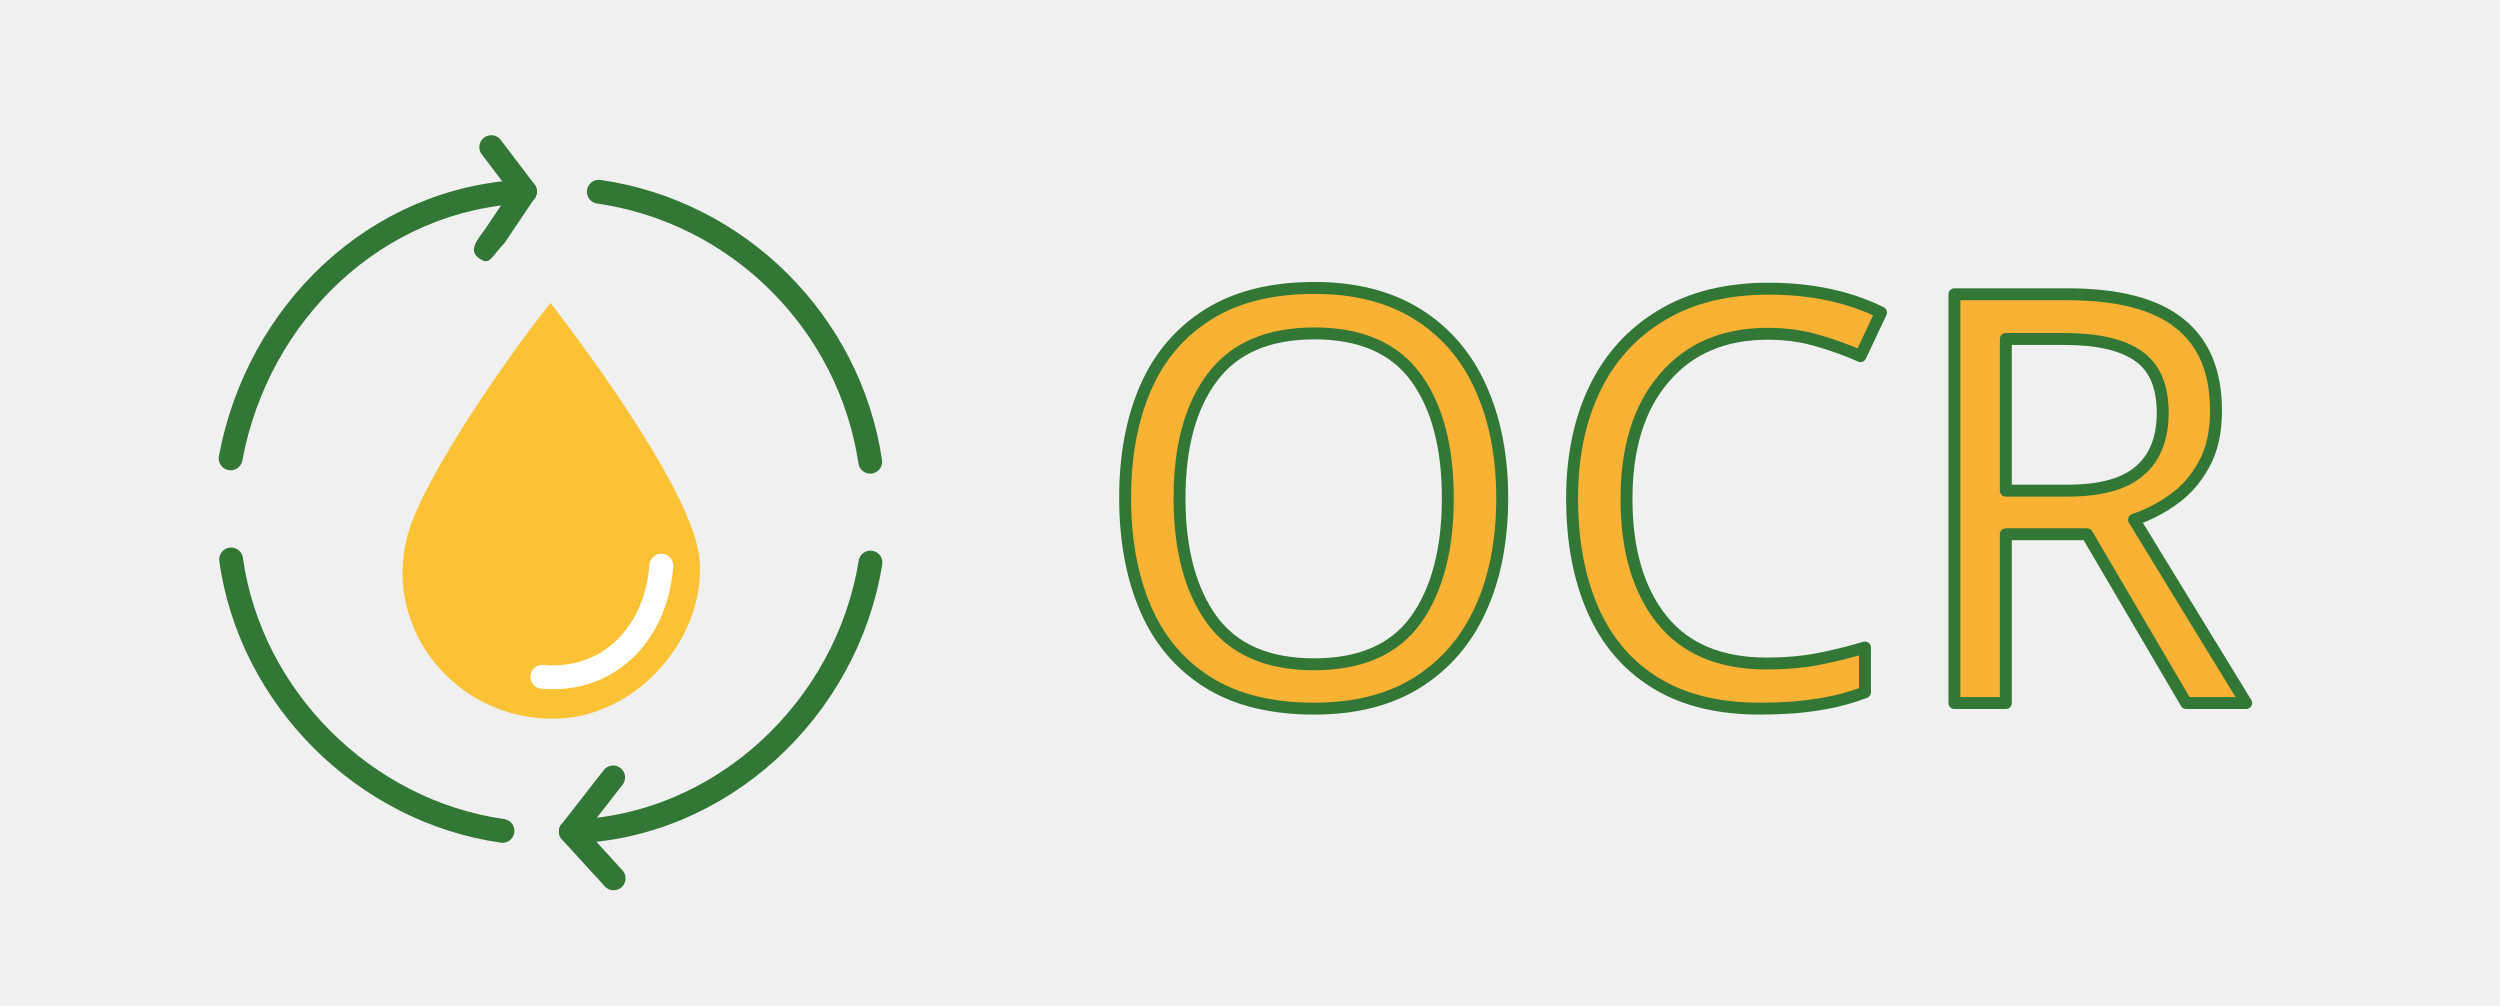
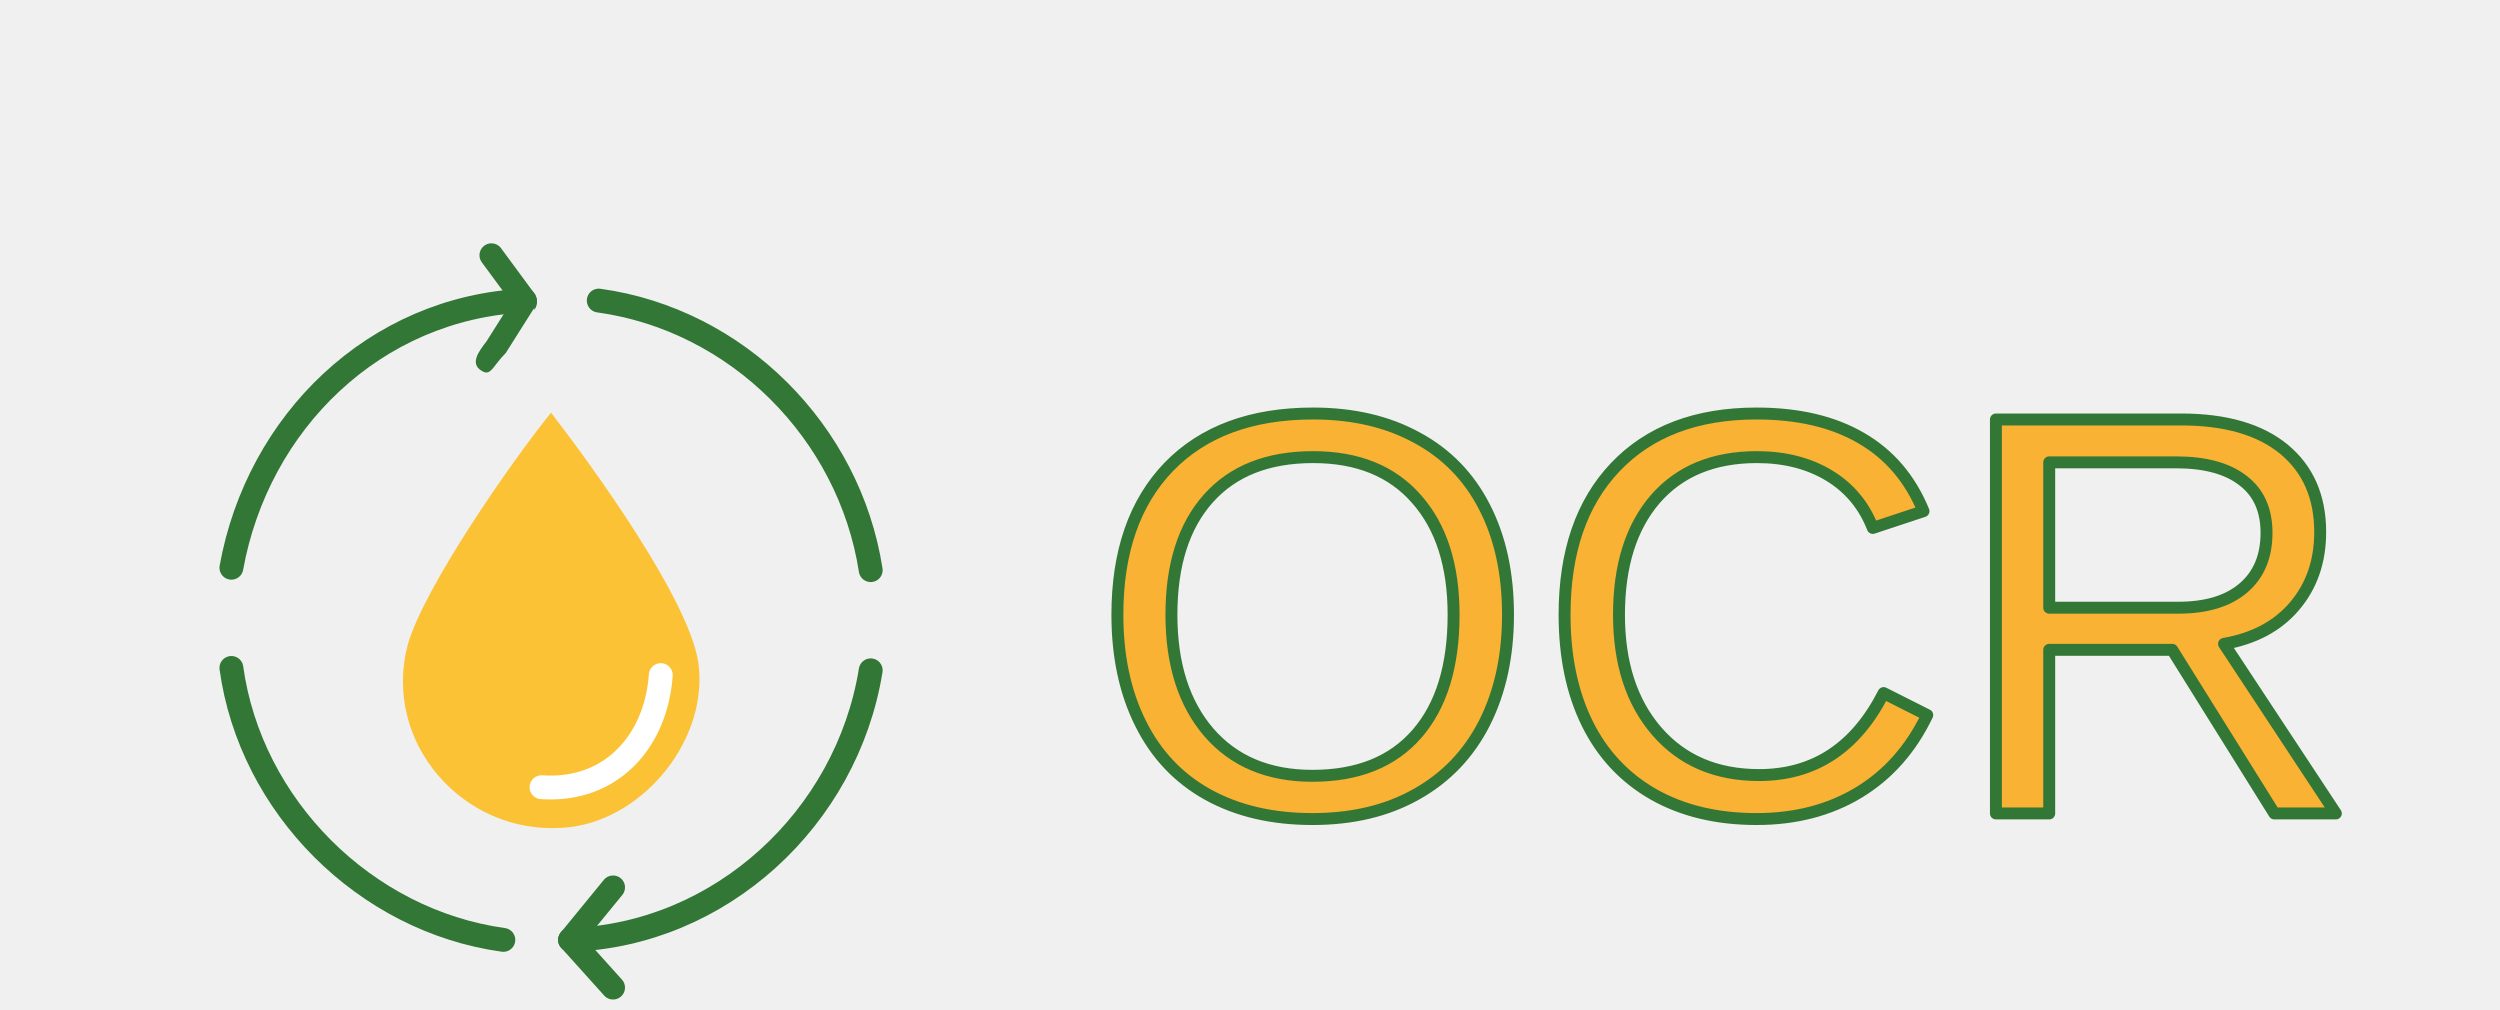
- <svg xmlns="http://www.w3.org/2000/svg" version="1.1" viewBox="0 0 104.83 42.17">
+ <svg xmlns="http://www.w3.org/2000/svg" version="1.1" viewBox="0 0 104.8 42.3">
  <defs>
    <style>
      .cls-1 {
-         fill: #327736;
+         fill: #f9b233;
      }

-       .cls-2 {
+       .cls-1, .cls-2, .cls-3 {
+         isolation: isolate;
+       }
+ 
+       .cls-1, .cls-3 {
+         font-family: ArialMT, Arial;
+         font-size: 24px;
+       }
+ 
+       .cls-4 {
+         fill: #fff;
+       }
+ 
+       .cls-5, .cls-3 {
+         stroke: #327736;
+       }
+ 
+       .cls-5, .cls-3, .cls-6 {
+         fill: none;
+         stroke-linecap: round;
+         stroke-linejoin: round;
+       }
+ 
+       .cls-7 {
        fill: #fbc235;
      }

      .cls-3 {
-         fill: #fff;
-       }
- 
-       .cls-4 {
-         fill: #f9b233;
-         font-family: MyriadPro-Regular, 'Myriad Pro';
-         font-size: 24px;
        stroke-width: .5px;
      }

-       .cls-4, .cls-5, .cls-6 {
-         stroke-linecap: round;
-         stroke-linejoin: round;
+       .cls-8 {
+         fill: #327736;
      }

-       .cls-4, .cls-6 {
-         stroke: #327736;
-       }
- 
-       .cls-7 {
+       .cls-9 {
        display: none;
      }

-       .cls-5 {
+       .cls-6 {
        stroke: #fff;
-       }
- 
-       .cls-5, .cls-6 {
-         fill: none;
      }
    </style>
  </defs>
  <g>
    <g id="Warstwa_1">
-       <g id="Background" class="cls-7">
-         <rect class="cls-3" x="-206.77" y="-232.51" width="512" height="512" />
+       <g id="Warstwa_1-2" data-name="Warstwa_1">
+         <g id="Background" class="cls-9">
+           <rect class="cls-4" x="-206.8" y="-227.9" width="512" height="512" />
+         </g>
+         <line class="cls-5" x1="22" y1="12.6" x2="20.6" y2="10.7" />
+         <path class="cls-8" d="M22.4,12.9l-1.2,1.9c-.5.5-.6.9-.9.8-.7-.3-.2-.9.1-1.3l1.2-1.9c.4-.5,1.2,0,.8.6h0Z" />
+         <g>
+           <path class="cls-7" d="M23.1,17.3c1.7,2.2,6,8.1,6.2,10.7.3,3.2-2.5,6.5-5.7,6.7-4.2.3-7.6-3.6-6.5-7.7.7-2.4,4.3-7.6,6-9.7h0Z" />
+           <path class="cls-6" d="M27.7,28.3c-.2,2.8-2.1,4.9-5,4.7" />
+         </g>
+         <line class="cls-5" x1="23.9" y1="39.4" x2="25.7" y2="37.2" />
+         <line class="cls-5" x1="23.9" y1="39.4" x2="25.7" y2="41.4" />
+         <g>
+           <path class="cls-5" d="M22,12.6c-6.3.3-11.2,5.1-12.3,11.2" />
+           <path class="cls-5" d="M9.7,28c.8,5.8,5.6,10.6,11.4,11.4" />
+           <path class="cls-5" d="M23.9,39.4c6.3-.2,11.6-5.1,12.6-11.3" />
+           <path class="cls-5" d="M25.1,12.6c5.8.8,10.5,5.5,11.4,11.3" />
+         </g>
+         <g class="cls-2">
+           <text class="cls-1" transform="translate(45.7 34.1)">
+             <tspan x="0" y="0">OCR</tspan>
+           </text>
+           <text class="cls-3" transform="translate(45.7 34.1)">
+             <tspan x="0" y="0">OCR</tspan>
+           </text>
+         </g>
      </g>
-       <line class="cls-6" x1="22.01" y1="8.03" x2="20.6" y2="6.17" />
-       <path class="cls-1" d="M22.42,8.31l-1.25,1.86c-.5.53-.62.9-.93.75-.71-.34-.23-.85.1-1.31,0,0,1.25-1.86,1.25-1.86.37-.54,1.19.01.83.56h0Z" />
-       <g>
-         <path class="cls-2" d="M23.09,12.71c1.73,2.24,6,8.08,6.24,10.72.29,3.25-2.5,6.46-5.73,6.69-4.21.3-7.64-3.57-6.5-7.71.67-2.42,4.27-7.57,5.98-9.7Z" />
-         <path class="cls-5" d="M27.73,23.72c-.2,2.76-2.13,4.91-4.99,4.66" />
-       </g>
-       <line class="cls-6" x1="23.94" y1="34.87" x2="25.71" y2="32.6" />
-       <line class="cls-6" x1="23.94" y1="34.87" x2="25.73" y2="36.83" />
-       <g>
-         <path class="cls-6" d="M22.01,8.03c-6.27.27-11.21,5.11-12.34,11.19" />
-         <path class="cls-6" d="M9.69,23.46c.81,5.8,5.59,10.56,11.38,11.38" />
-         <path class="cls-6" d="M23.94,34.87c6.29-.17,11.57-5.13,12.56-11.28" />
-         <path class="cls-6" d="M25.11,8.04c5.84.84,10.51,5.48,11.38,11.32" />
-       </g>
-       <text class="cls-4" transform="translate(45.71 29.48)">
-         <tspan x="0" y="0">OCR</tspan>
-       </text>
    </g>
  </g>
</svg>
